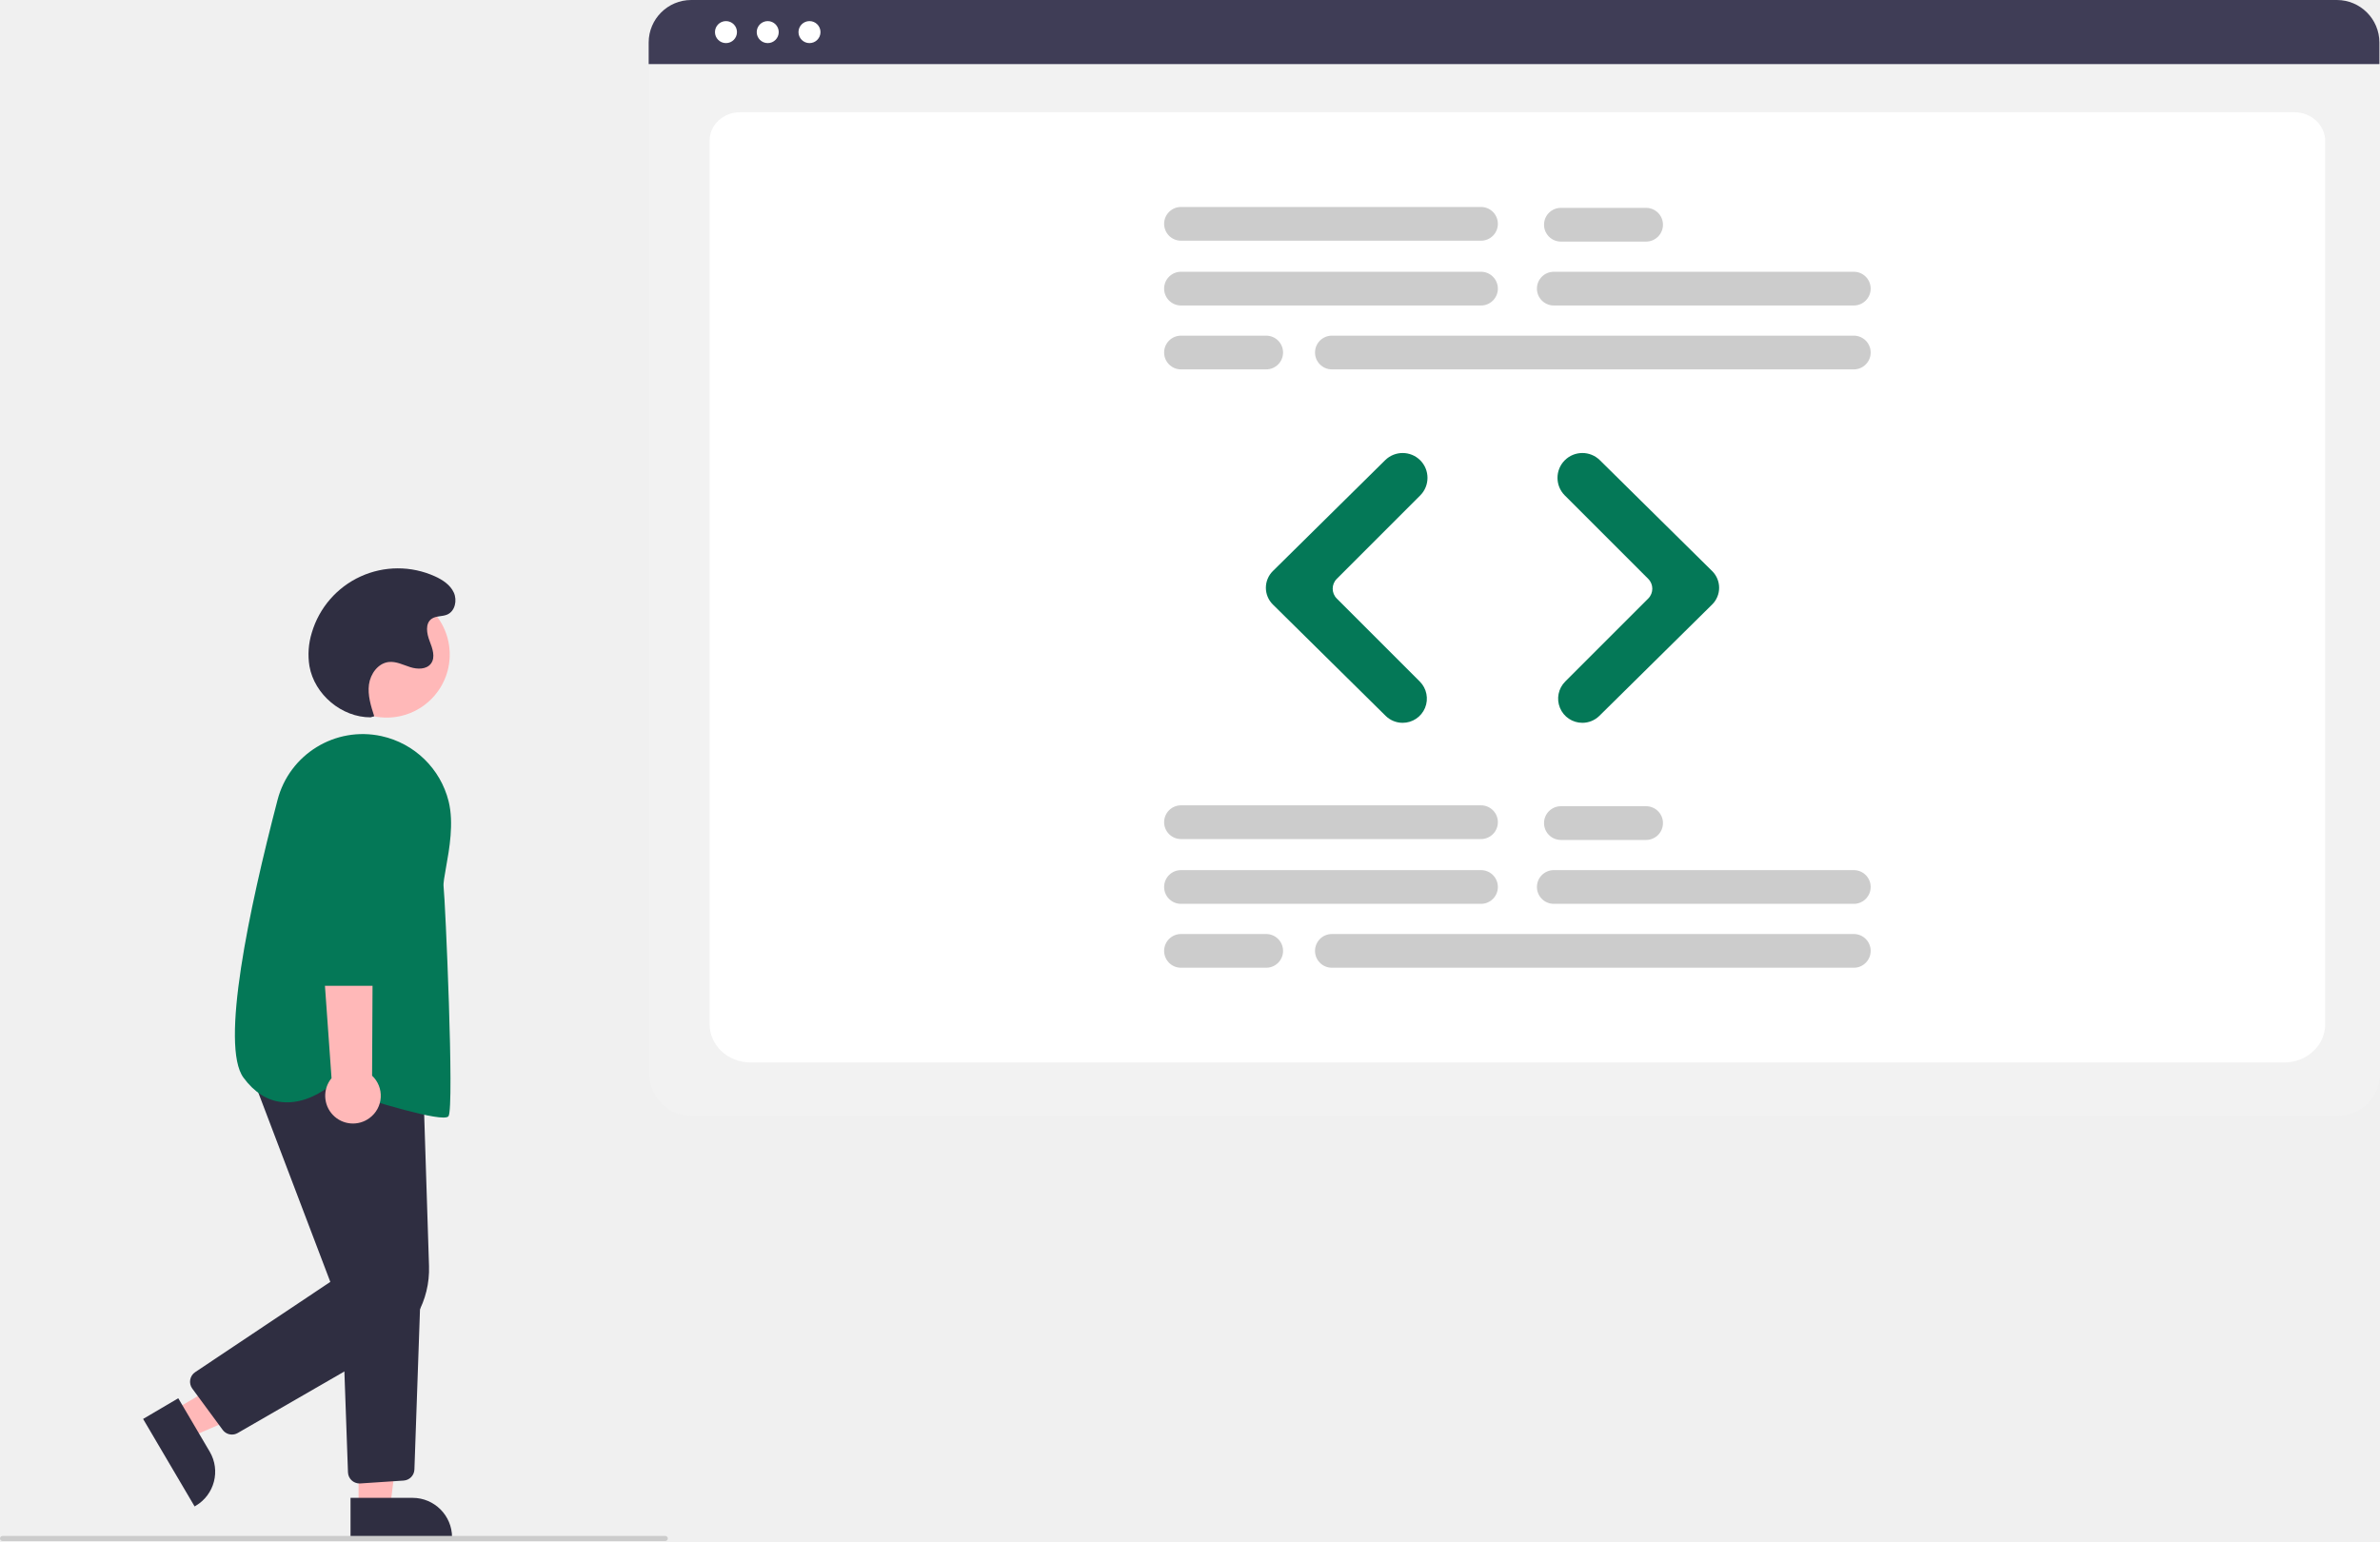
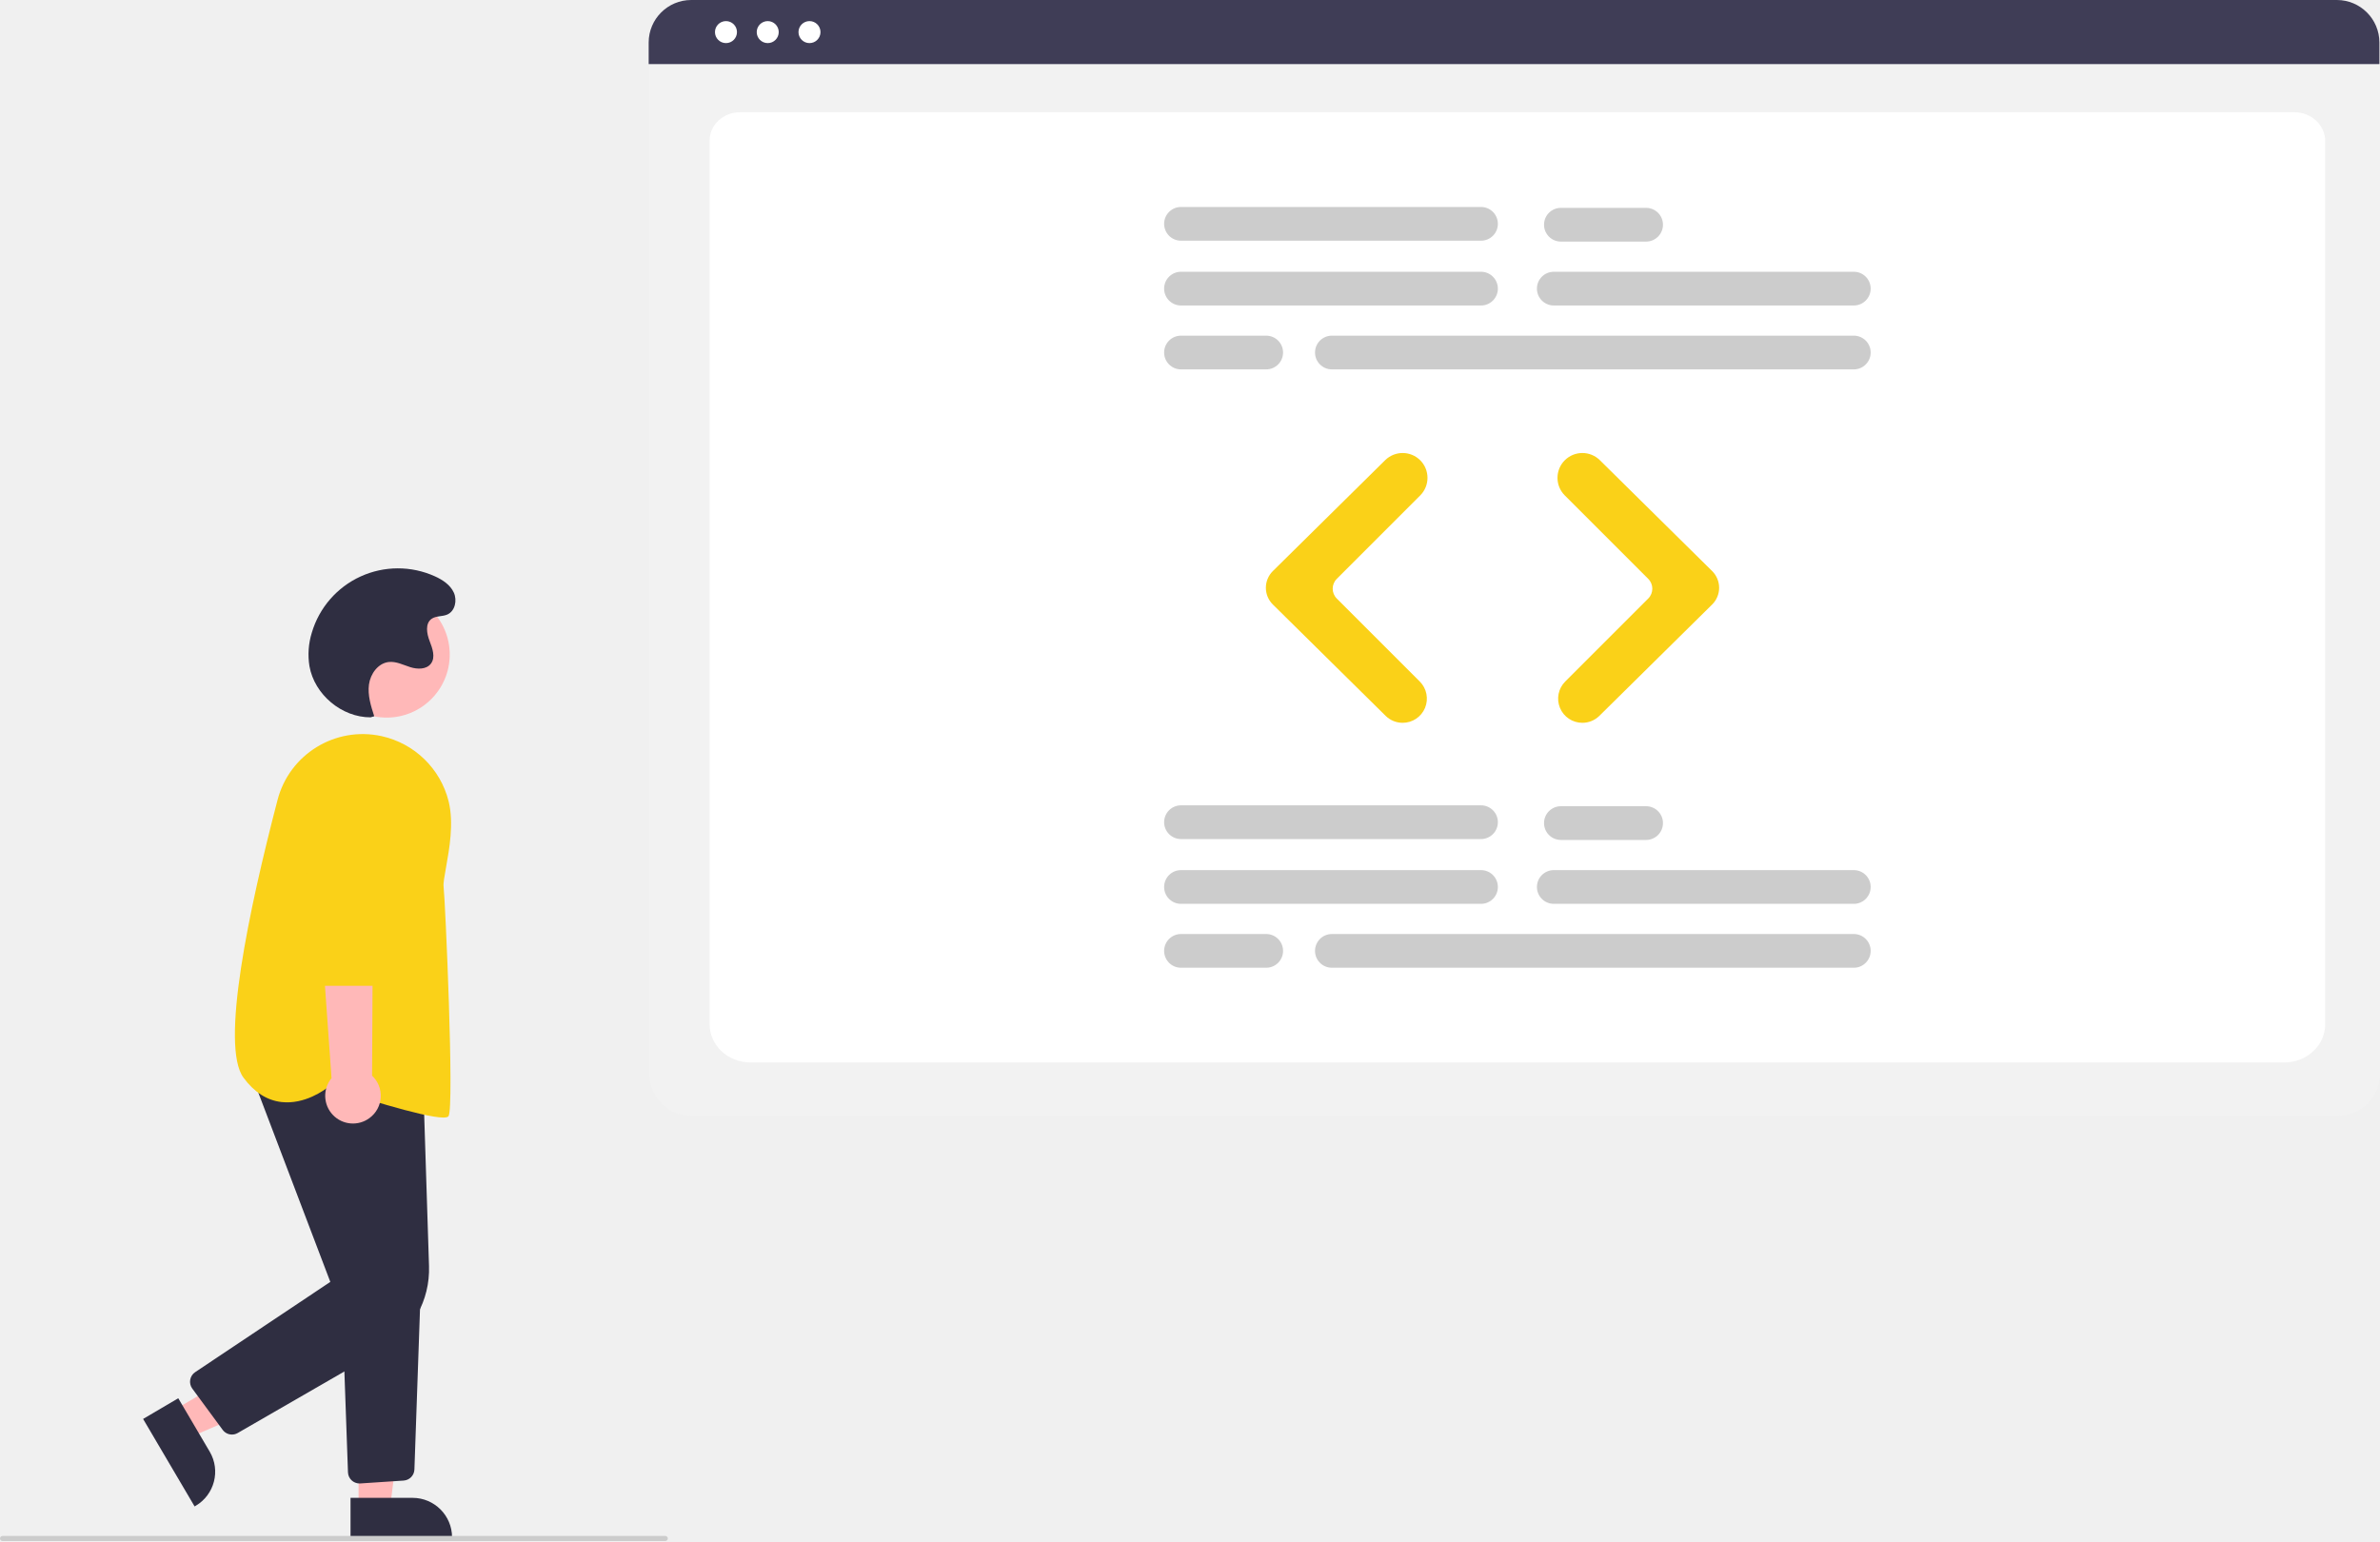
<svg xmlns="http://www.w3.org/2000/svg" id="bb554b9e-b999-4ef3-b2f2-4c0395b94ae2" data-name="Layer 1" width="926.622" height="600.085" viewBox="0 0 926.622 600.085">
  <circle cx="150.534" cy="254.872" r="24.561" fill="#ffb8b8" />
  <polygon points="67.543 549.197 73.762 559.763 117.474 540.803 108.295 525.21 67.543 549.197" fill="#ffb8b8" />
  <path d="M206.096,694.43,218.343,715.237l.001.001A15.386,15.386,0,0,1,212.888,736.302l-.431.254L192.405,702.489Z" transform="translate(-136.6892 -149.9575)" fill="#2f2e41" />
  <polygon points="139.6 587.26 151.86 587.259 157.692 539.971 139.598 539.972 139.6 587.26" fill="#ffb8b8" />
  <path d="M273.162,733.215l24.144-.001h.001a15.386,15.386,0,0,1,15.386,15.386v.5l-39.531.001Z" transform="translate(-136.6892 -149.9575)" fill="#2f2e41" />
  <path d="M227.001,708.567a4.493,4.493,0,0,1-3.624-1.833l-11.824-16.059a4.5,4.5,0,0,1,1.125-6.41l52.614-35.142-31.747-83.475L301.434,571.252l2.287,71.733A36.046,36.046,0,0,1,285.675,675.409l-56.427,32.554A4.486,4.486,0,0,1,227.001,708.567Z" transform="translate(-136.6892 -149.9575)" fill="#2f2e41" />
  <path d="M276.659,727.617a4.5,4.5,0,0,1-4.489-4.34l-2.488-69.882,30.808-1.623-2.453,70.384a4.487,4.487,0,0,1-4.2,4.333l-16.873,1.118C276.863,727.614,276.761,727.617,276.659,727.617Z" transform="translate(-136.6892 -149.9575)" fill="#2f2e41" />
-   <path d="M309.291,585.129c-7.838,0-35.217-8.816-44.721-11.959-1.422,1.138-9.233,6.979-18.351,5.911-5.626-.66-10.579-3.845-14.721-9.466-9.147-12.414,2.151-65.651,13.239-108.126a34.268,34.268,0,0,1,40.529-24.88h0a34.571,34.571,0,0,1,26.088,25.378c2.088,8.498.292,18.494-1.02,25.794-.616,3.432-1.104,6.143-.937,7.475.644,5.148,4.219,85.892,1.92,89.34C311.071,584.963,310.363,585.129,309.291,585.129Z" transform="translate(-136.6892 -149.9575)" fill="#047857" />
+   <path d="M309.291,585.129c-7.838,0-35.217-8.816-44.721-11.959-1.422,1.138-9.233,6.979-18.351,5.911-5.626-.66-10.579-3.845-14.721-9.466-9.147-12.414,2.151-65.651,13.239-108.126a34.268,34.268,0,0,1,40.529-24.88h0a34.571,34.571,0,0,1,26.088,25.378c2.088,8.498.292,18.494-1.02,25.794-.616,3.432-1.104,6.143-.937,7.475.644,5.148,4.219,85.892,1.92,89.34C311.071,584.963,310.363,585.129,309.291,585.129Z" transform="translate(-136.6892 -149.9575)" fill="#fad118" />
  <path d="M280.616,585.272a10.743,10.743,0,0,0,.942-16.446l.485-97.844-23.045,3.837,6.769,94.97A10.801,10.801,0,0,0,280.616,585.272Z" transform="translate(-136.6892 -149.9575)" fill="#ffb8b8" />
-   <path d="M285.946,533.818H261.124a4.514,4.514,0,0,1-4.5-4.459l-.609-67.292a17.603,17.603,0,1,1,35.204.043L290.446,529.37A4.515,4.515,0,0,1,285.946,533.818Z" transform="translate(-136.6892 -149.9575)" fill="#047857" />
+   <path d="M285.946,533.818H261.124a4.514,4.514,0,0,1-4.5-4.459l-.609-67.292a17.603,17.603,0,1,1,35.204.043L290.446,529.37A4.515,4.515,0,0,1,285.946,533.818Z" transform="translate(-136.6892 -149.9575)" fill="#fad118" />
  <path d="M280.969,429.289c-11.245.021-21.854-8.868-23.803-19.943a28.671,28.671,0,0,1,.919-13.014A34.954,34.954,0,0,1,306.021,374.379c3.008,1.361,5.971,3.316,7.349,6.317s.515,7.195-2.498,8.546c-1.969.882-4.44.449-6.187,1.716-2.509,1.819-1.863,5.691-.743,8.581s2.388,6.387.509,8.852c-1.75,2.297-5.249,2.226-8.004,1.361s-5.476-2.313-8.349-2.018c-4.19.43-7.202,4.598-7.759,8.773s.755,8.349,2.05,12.357Z" transform="translate(-136.6892 -149.9575)" fill="#2f2e41" />
  <path d="M395.689,750.042h-258a1,1,0,1,1,0-2h258a1,1,0,0,1,0,2Z" transform="translate(-136.6892 -149.9575)" fill="#ccc" />
  <path d="M1046.811,584.505H405.972a16.519,16.519,0,0,1-16.5-16.5V172.852a12.102,12.102,0,0,1,12.088-12.088h649.453a12.311,12.311,0,0,1,12.297,12.297V568.005A16.519,16.519,0,0,1,1046.811,584.505Z" transform="translate(-136.6892 -149.9575)" fill="#f2f2f2" />
  <path d="M1026.091,563.673H428.846c-8.755,0-15.878-6.67-15.878-14.868v-344.105c0-6.08,5.278-11.027,11.766-11.027H1030.008c6.595,0,11.961,5.028,11.961,11.208V548.805C1041.969,557.003,1034.846,563.673,1026.091,563.673Z" transform="translate(-136.6892 -149.9575)" fill="#fff" />
  <path d="M1063.081,174.908H389.241v-8.4a16.574,16.574,0,0,1,16.56-16.55H1046.521a16.574,16.574,0,0,1,16.56,16.55Z" transform="translate(-136.6892 -149.9575)" fill="#3f3d56" />
  <circle cx="282.647" cy="12.5" r="4.283" fill="#fff" />
  <circle cx="298.906" cy="12.5" r="4.283" fill="#fff" />
  <circle cx="315.165" cy="12.5" r="4.283" fill="#fff" />
  <path d="M713.3,268.912H596.492a6.566,6.566,0,0,1,0-13.132H713.3a6.566,6.566,0,1,1,0,13.132Z" transform="translate(-136.6892 -149.9575)" fill="#ccc" />
  <path d="M858.446,268.912H741.638a6.566,6.566,0,0,1,0-13.132H858.446a6.566,6.566,0,1,1,0,13.132Z" transform="translate(-136.6892 -149.9575)" fill="#ccc" />
  <path d="M858.446,293.794H655.241a6.566,6.566,0,1,1,0-13.132H858.446a6.566,6.566,0,1,1,0,13.132Z" transform="translate(-136.6892 -149.9575)" fill="#ccc" />
  <path d="M713.3,243.684H596.492a6.566,6.566,0,0,1,0-13.132H713.3a6.566,6.566,0,1,1,0,13.132Z" transform="translate(-136.6892 -149.9575)" fill="#ccc" />
  <path d="M777.579,244.03H744.402a6.566,6.566,0,0,1,0-13.132H777.579a6.566,6.566,0,1,1,0,13.132Z" transform="translate(-136.6892 -149.9575)" fill="#ccc" />
  <path d="M629.668,293.794H596.492a6.566,6.566,0,0,1,0-13.132h33.176a6.566,6.566,0,1,1,0,13.132Z" transform="translate(-136.6892 -149.9575)" fill="#ccc" />
  <path d="M713.3,501.912H596.492a6.566,6.566,0,0,1,0-13.132H713.3a6.566,6.566,0,1,1,0,13.132Z" transform="translate(-136.6892 -149.9575)" fill="#ccc" />
  <path d="M858.446,501.912H741.638a6.566,6.566,0,0,1,0-13.132H858.446a6.566,6.566,0,1,1,0,13.132Z" transform="translate(-136.6892 -149.9575)" fill="#ccc" />
  <path d="M858.446,526.794H655.241a6.566,6.566,0,1,1,0-13.132H858.446a6.566,6.566,0,1,1,0,13.132Z" transform="translate(-136.6892 -149.9575)" fill="#ccc" />
  <path d="M713.3,476.684H596.492a6.566,6.566,0,0,1,0-13.132H713.3a6.566,6.566,0,1,1,0,13.132Z" transform="translate(-136.6892 -149.9575)" fill="#ccc" />
  <path d="M777.579,477.03H744.402a6.566,6.566,0,0,1,0-13.132H777.579a6.566,6.566,0,0,1,0,13.132Z" transform="translate(-136.6892 -149.9575)" fill="#ccc" />
  <path d="M629.668,526.794H596.492a6.566,6.566,0,0,1,0-13.132h33.176a6.566,6.566,0,1,1,0,13.132Z" transform="translate(-136.6892 -149.9575)" fill="#ccc" />
-   <path d="M682.793,431.419a9.397,9.397,0,0,1-6.624-2.71l-43.909-43.359a9.152,9.152,0,0,1,0-13.023l43.731-43.184a9.702,9.702,0,0,1,13.644.043h0a9.689,9.689,0,0,1,0,13.687l-32.496,32.497a5.413,5.413,0,0,0,0,7.647l32.32,32.32a9.418,9.418,0,0,1-6.666,16.084Z" transform="translate(-136.6892 -149.9575)" fill="#047857" />
-   <path d="M752.759,431.419a9.418,9.418,0,0,1-6.666-16.084L778.412,383.015a5.413,5.413,0,0,0,0-7.647L745.916,342.872a9.678,9.678,0,0,1,0-13.687h0a9.702,9.702,0,0,1,13.644-.043l43.731,43.184a9.152,9.152,0,0,1,0,13.023l-43.909,43.359A9.399,9.399,0,0,1,752.759,431.419Z" transform="translate(-136.6892 -149.9575)" fill="#047857" />
+   <path d="M682.793,431.419a9.397,9.397,0,0,1-6.624-2.71l-43.909-43.359a9.152,9.152,0,0,1,0-13.023l43.731-43.184a9.702,9.702,0,0,1,13.644.043h0a9.689,9.689,0,0,1,0,13.687l-32.496,32.497a5.413,5.413,0,0,0,0,7.647l32.32,32.32a9.418,9.418,0,0,1-6.666,16.084Z" transform="translate(-136.6892 -149.9575)" fill="#fad118" />
+   <path d="M752.759,431.419a9.418,9.418,0,0,1-6.666-16.084L778.412,383.015a5.413,5.413,0,0,0,0-7.647L745.916,342.872a9.678,9.678,0,0,1,0-13.687h0a9.702,9.702,0,0,1,13.644-.043l43.731,43.184a9.152,9.152,0,0,1,0,13.023l-43.909,43.359A9.399,9.399,0,0,1,752.759,431.419Z" transform="translate(-136.6892 -149.9575)" fill="#fad118" />
</svg>
